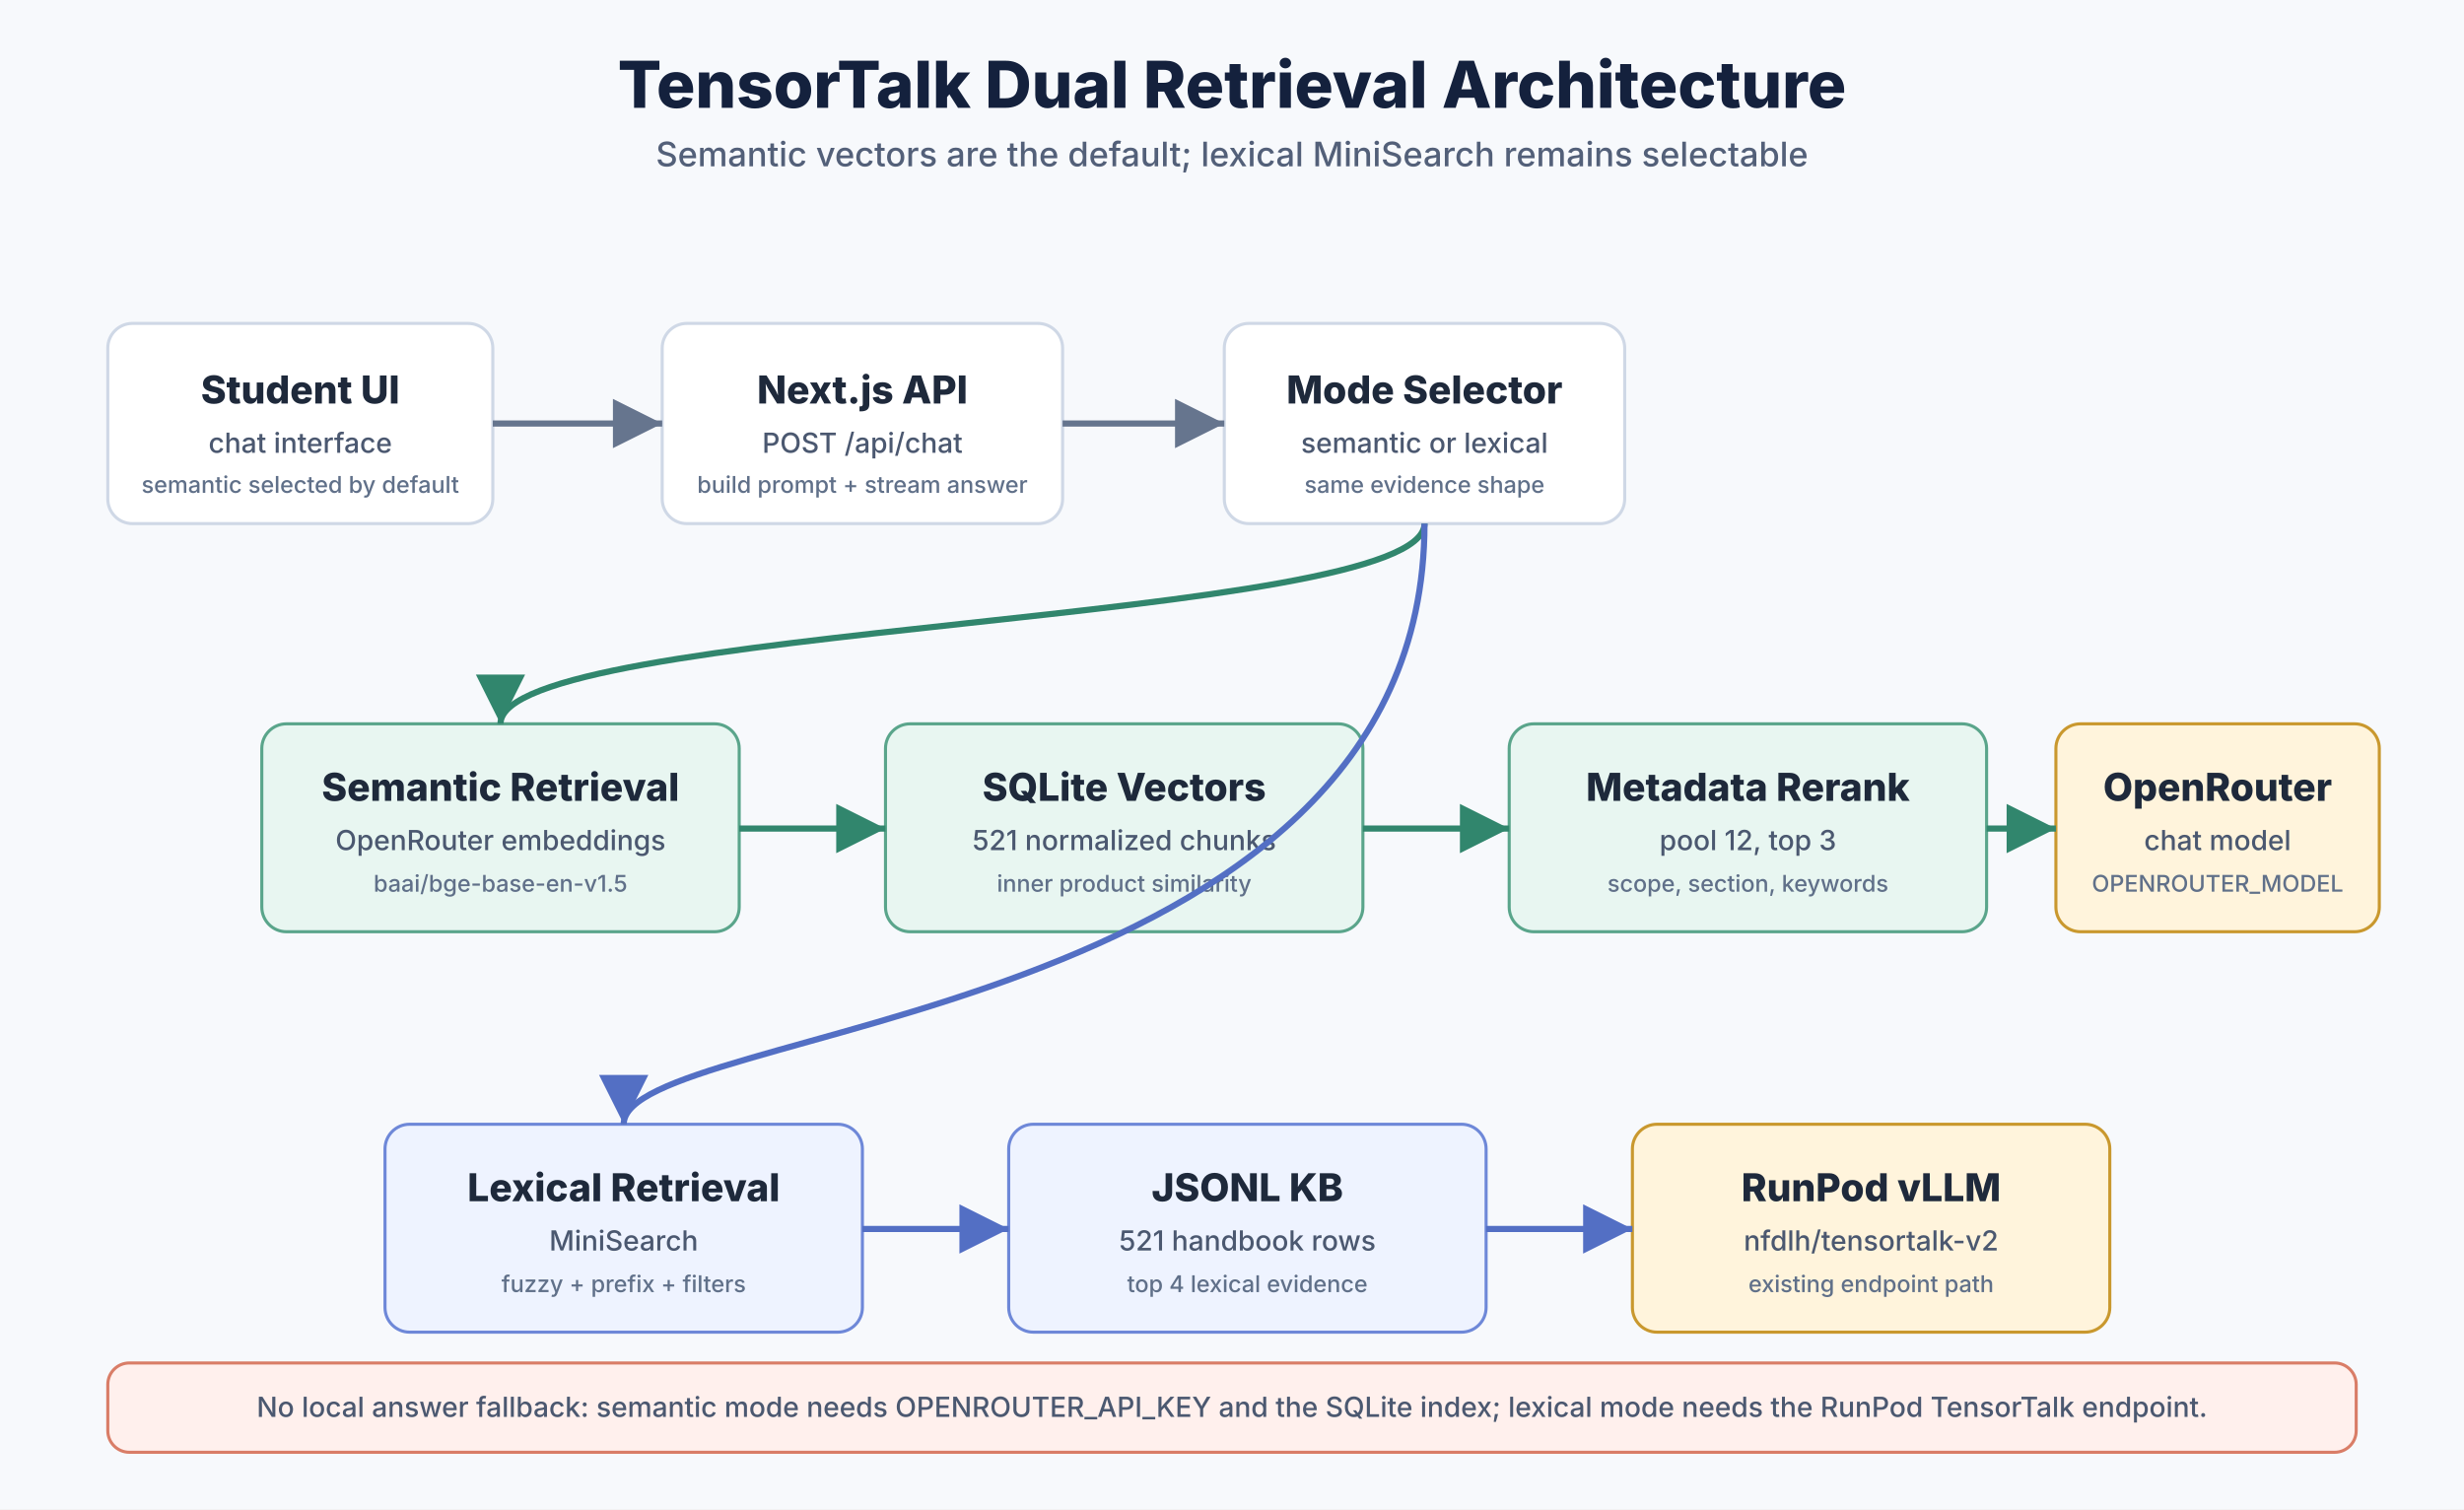
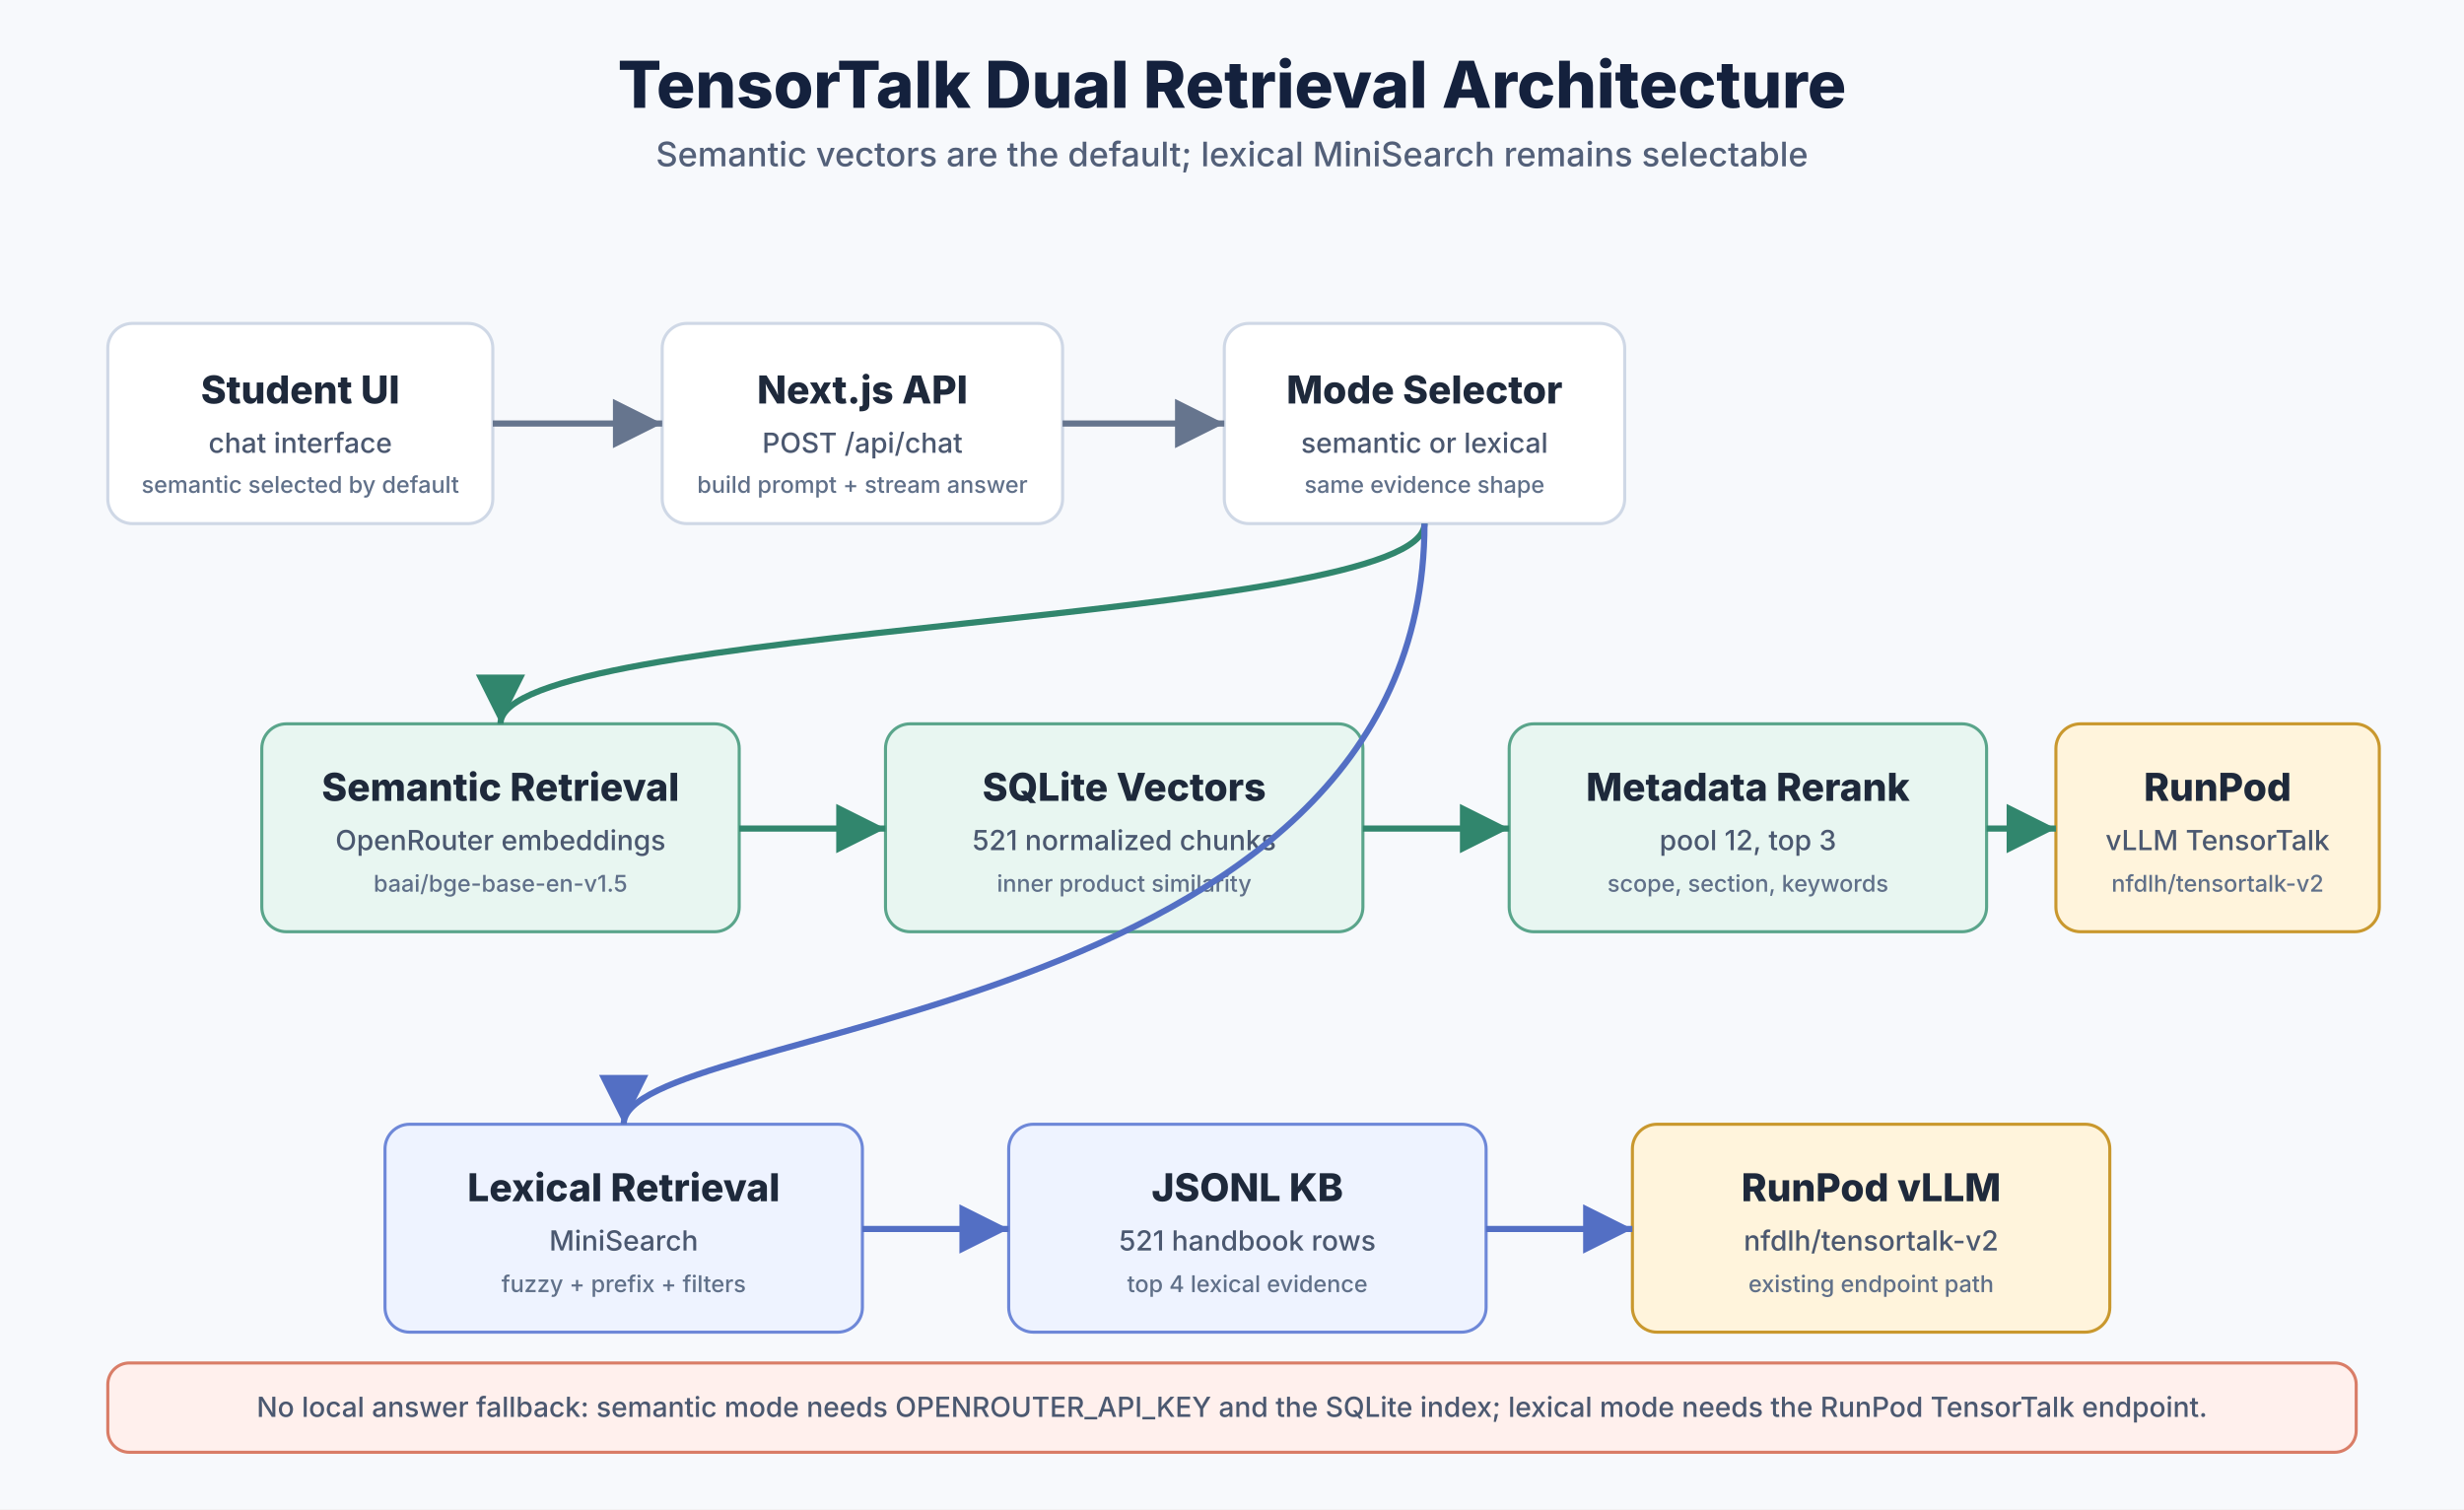
<svg xmlns="http://www.w3.org/2000/svg" width="1600" height="980" viewBox="0 0 1600 980" role="img" aria-labelledby="title desc">
  <defs>
    <style>
      .bg { fill: #f7f9fc; }
      .panel { fill: #ffffff; stroke: #cfd8e6; stroke-width: 2; }
      .semantic { fill: #e8f6f1; stroke: #5aa58b; stroke-width: 2; }
      .lexical { fill: #eef3ff; stroke: #6e88d8; stroke-width: 2; }
      .model { fill: #fff4dc; stroke: #c9982e; stroke-width: 2; }
      .warn { fill: #fff0ed; stroke: #d97d67; stroke-width: 2; }
      .title { font: 800 42px Inter, Arial, sans-serif; fill: #14213d; }
      .subtitle { font: 500 22px Inter, Arial, sans-serif; fill: #536079; }
      .label { font: 800 25px Inter, Arial, sans-serif; fill: #1e293b; }
      .small { font: 500 18px Inter, Arial, sans-serif; fill: #4b5870; }
      .tiny { font: 500 15px Inter, Arial, sans-serif; fill: #607089; }
      .arrow { stroke: #66758e; stroke-width: 4; fill: none; marker-end: url(#arrow); }
      .semanticArrow { stroke: #31866d; stroke-width: 4; fill: none; marker-end: url(#arrowSemantic); }
      .lexicalArrow { stroke: #536fc4; stroke-width: 4; fill: none; marker-end: url(#arrowLexical); }
    </style>
    <marker id="arrow" markerWidth="12" markerHeight="12" refX="10" refY="6" orient="auto">
      <path d="M2,2 L10,6 L2,10 Z" fill="#66758e" />
    </marker>
    <marker id="arrowSemantic" markerWidth="12" markerHeight="12" refX="10" refY="6" orient="auto">
      <path d="M2,2 L10,6 L2,10 Z" fill="#31866d" />
    </marker>
    <marker id="arrowLexical" markerWidth="12" markerHeight="12" refX="10" refY="6" orient="auto">
      <path d="M2,2 L10,6 L2,10 Z" fill="#536fc4" />
    </marker>
  </defs>
  <rect class="bg" width="1600" height="980" />
  <text class="title" x="800" y="70" text-anchor="middle">TensorTalk Dual Retrieval Architecture</text>
  <text class="subtitle" x="800" y="108" text-anchor="middle">Semantic vectors are the default; lexical MiniSearch remains selectable</text>
  <rect class="panel" x="70" y="210" width="250" height="130" rx="16" />
  <text class="label" x="195" y="262" text-anchor="middle">Student UI</text>
  <text class="small" x="195" y="294" text-anchor="middle">chat interface</text>
  <text class="tiny" x="195" y="320" text-anchor="middle">semantic selected by default</text>
  <rect class="panel" x="430" y="210" width="260" height="130" rx="16" />
  <text class="label" x="560" y="262" text-anchor="middle">Next.js API</text>
  <text class="small" x="560" y="294" text-anchor="middle">POST /api/chat</text>
  <text class="tiny" x="560" y="320" text-anchor="middle">build prompt + stream answer</text>
  <rect class="panel" x="795" y="210" width="260" height="130" rx="16" />
  <text class="label" x="925" y="262" text-anchor="middle">Mode Selector</text>
  <text class="small" x="925" y="294" text-anchor="middle">semantic or lexical</text>
  <text class="tiny" x="925" y="320" text-anchor="middle">same evidence shape</text>
  <path class="arrow" d="M320 275 H430" />
  <path class="arrow" d="M690 275 H795" />
  <rect class="semantic" x="170" y="470" width="310" height="135" rx="16" />
  <text class="label" x="325" y="520" text-anchor="middle">Semantic Retrieval</text>
  <text class="small" x="325" y="552" text-anchor="middle">OpenRouter embeddings</text>
  <text class="tiny" x="325" y="579" text-anchor="middle">baai/bge-base-en-v1.5</text>
  <rect class="semantic" x="575" y="470" width="310" height="135" rx="16" />
  <text class="label" x="730" y="520" text-anchor="middle">SQLite Vectors</text>
  <text class="small" x="730" y="552" text-anchor="middle">521 normalized chunks</text>
  <text class="tiny" x="730" y="579" text-anchor="middle">inner product similarity</text>
  <rect class="semantic" x="980" y="470" width="310" height="135" rx="16" />
  <text class="label" x="1135" y="520" text-anchor="middle">Metadata Rerank</text>
  <text class="small" x="1135" y="552" text-anchor="middle">pool 12, top 3</text>
  <text class="tiny" x="1135" y="579" text-anchor="middle">scope, section, keywords</text>
  <rect class="model" x="1335" y="470" width="210" height="135" rx="16" />
-   <text class="label" x="1440" y="520" text-anchor="middle">OpenRouter</text>
-   <text class="small" x="1440" y="552" text-anchor="middle">chat model</text>
-   <text class="tiny" x="1440" y="579" text-anchor="middle">OPENROUTER_MODEL</text>
+   <text class="label" x="1440" y="520" text-anchor="middle">RunPod</text>
+   <text class="small" x="1440" y="552" text-anchor="middle">vLLM TensorTalk</text>
+   <text class="tiny" x="1440" y="579" text-anchor="middle">nfdlh/tensortalk-v2</text>
  <path class="semanticArrow" d="M925 340 C925 405 325 405 325 470" />
  <path class="semanticArrow" d="M480 538 H575" />
  <path class="semanticArrow" d="M885 538 H980" />
  <path class="semanticArrow" d="M1290 538 H1335" />
  <rect class="lexical" x="250" y="730" width="310" height="135" rx="16" />
  <text class="label" x="405" y="780" text-anchor="middle">Lexical Retrieval</text>
  <text class="small" x="405" y="812" text-anchor="middle">MiniSearch</text>
  <text class="tiny" x="405" y="839" text-anchor="middle">fuzzy + prefix + filters</text>
  <rect class="lexical" x="655" y="730" width="310" height="135" rx="16" />
  <text class="label" x="810" y="780" text-anchor="middle">JSONL KB</text>
  <text class="small" x="810" y="812" text-anchor="middle">521 handbook rows</text>
  <text class="tiny" x="810" y="839" text-anchor="middle">top 4 lexical evidence</text>
  <rect class="model" x="1060" y="730" width="310" height="135" rx="16" />
  <text class="label" x="1215" y="780" text-anchor="middle">RunPod vLLM</text>
  <text class="small" x="1215" y="812" text-anchor="middle">nfdlh/tensortalk-v2</text>
  <text class="tiny" x="1215" y="839" text-anchor="middle">existing endpoint path</text>
  <path class="lexicalArrow" d="M925 340 C925 665 405 665 405 730" />
  <path class="lexicalArrow" d="M560 798 H655" />
  <path class="lexicalArrow" d="M965 798 H1060" />
  <rect class="warn" x="70" y="885" width="1460" height="58" rx="14" />
  <text class="small" x="800" y="920" text-anchor="middle">No local answer fallback: semantic mode needs OPENROUTER_API_KEY and the SQLite index; lexical mode needs the RunPod TensorTalk endpoint.</text>
</svg>
